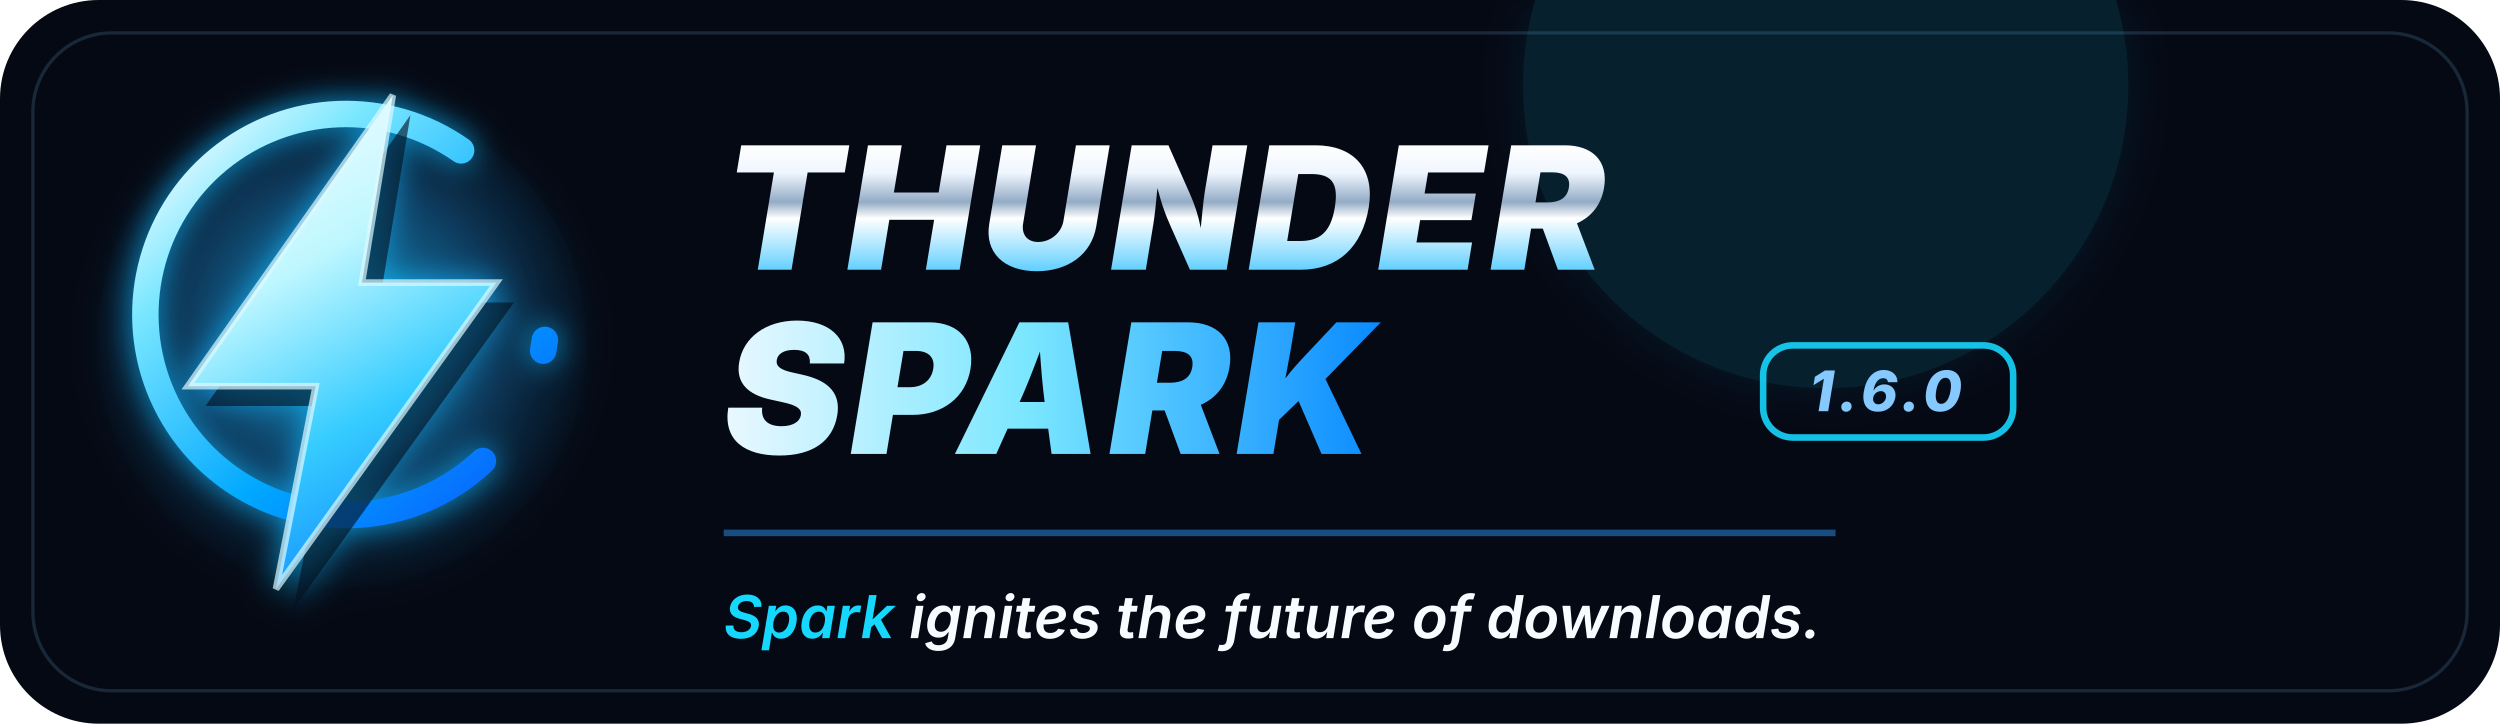
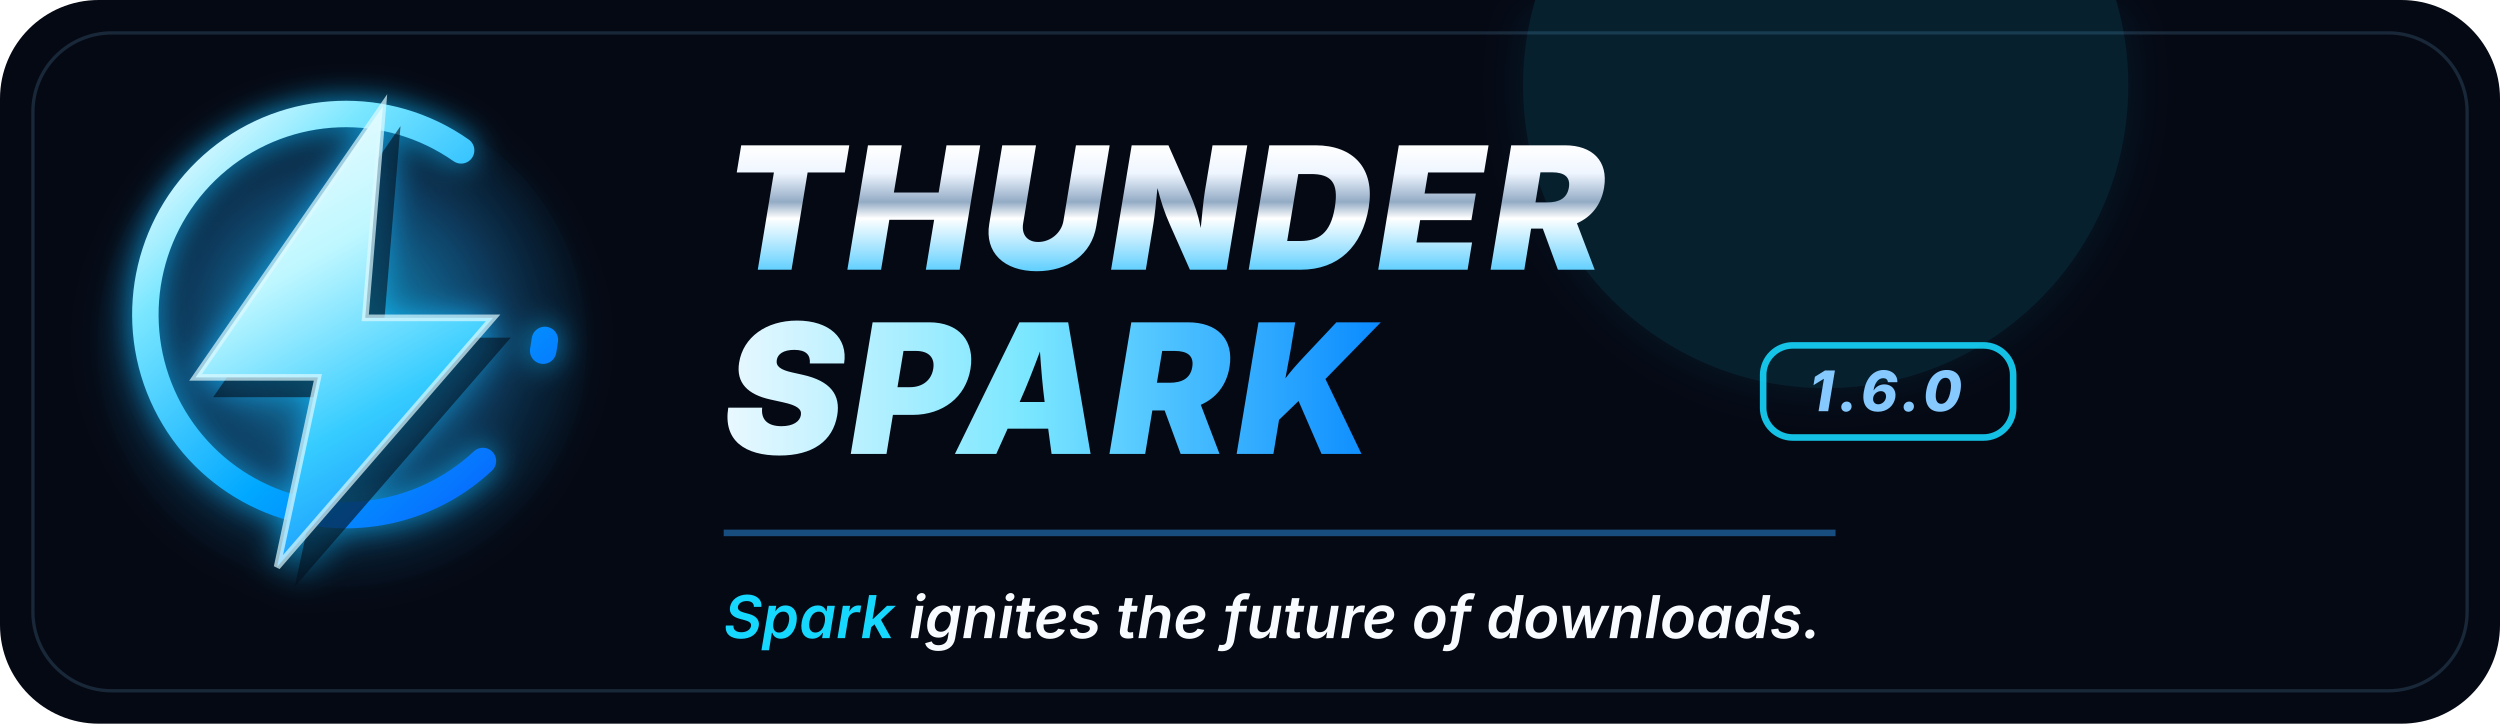
<svg xmlns="http://www.w3.org/2000/svg" width="760" height="220" viewBox="0 0 760 220" role="img" aria-labelledby="title desc">
  <defs>
    <filter id="main-glow" x="-80%" y="-80%" width="260%" height="260%" color-interpolation-filters="sRGB">
      <feGaussianBlur stdDeviation="7" result="blur" />
      <feColorMatrix in="blur" type="matrix" values="0 0 0 0 0.05 0 0 0 0 0.73 0 0 0 0 1 0 0 0 .85 0" result="cyan" />
      <feMerge>
        <feMergeNode in="cyan" />
        <feMergeNode in="SourceGraphic" />
      </feMerge>
    </filter>
    <linearGradient id="main-bolt" x1="62" y1="18" x2="184" y2="232" gradientUnits="userSpaceOnUse">
      <stop offset="0" stop-color="#FFFFFF" />
      <stop offset=".36" stop-color="#BFF7FF" />
      <stop offset=".66" stop-color="#36CCFF" />
      <stop offset="1" stop-color="#087BFF" />
    </linearGradient>
    <linearGradient id="main-ring" x1="40" y1="34" x2="216" y2="224" gradientUnits="userSpaceOnUse">
      <stop offset="0" stop-color="#FFFFFF" />
      <stop offset=".22" stop-color="#7BE7FF" />
      <stop offset=".58" stop-color="#00A8FF" />
      <stop offset="1" stop-color="#0B4DFF" />
    </linearGradient>
    <linearGradient id="main-metal" x1="0" y1="0" x2="0" y2="1">
      <stop offset="0" stop-color="#FFFFFF" />
      <stop offset=".22" stop-color="#EFF6FF" />
      <stop offset=".45" stop-color="#93ABC5" />
      <stop offset=".58" stop-color="#FFFFFF" />
      <stop offset="1" stop-color="#5FCFFF" />
    </linearGradient>
    <linearGradient id="main-spark" x1="0" y1="0" x2="1" y2="0">
      <stop offset="0" stop-color="#EAF8FF" />
      <stop offset=".46" stop-color="#7BE7FF" />
      <stop offset="1" stop-color="#0A8BFF" />
    </linearGradient>
    <radialGradient id="main-aura" cx="50%" cy="48%" r="58%">
      <stop offset="0" stop-color="#16D8FF" stop-opacity=".5" />
      <stop offset=".55" stop-color="#2D9CFF" stop-opacity=".18" />
      <stop offset="1" stop-color="#040813" stop-opacity="0" />
    </radialGradient>
    <style>@font-face{font-family:Orbitron;src:url('../../../src/assets/webfonts/orbitron/orbitron-latin-900-normal.woff2') format('woff2');font-weight:900;font-style:normal;font-display:swap}.word{font-family:Orbitron,Inter,'Segoe UI',sans-serif;font-weight:900;font-style:italic;letter-spacing:.035em}.tag{font-family:Orbitron,Inter,'Segoe UI',sans-serif;font-weight:800;font-style:italic;letter-spacing:.08em}</style>
  </defs>
  <rect width="760" height="220" rx="30" fill="#050914" />
  <rect x="10" y="10" width="740" height="200" rx="24" fill="none" stroke="#85C9FF" stroke-opacity=".16" />
  <circle cx="555" cy="26" r="92" fill="#16D8FF" opacity=".11" filter="url(#main-glow)" />
  <g transform="translate(18.24 18.24) scale(0.67)" filter="url(#main-glow)">
    <circle cx="128" cy="128" r="111" fill="url(#main-aura)" />
    <path d="M182 41a91 91 0 1 0 38 86" fill="none" stroke="url(#main-ring)" stroke-width="12" stroke-linecap="round" stroke-dasharray="410 58" />
-     <path d="M151 16 58 148h58l-18 92 100-139h-61z" fill="#03101F" opacity=".62" transform="translate(8 9)" />
-     <path d="M151 16 58 148h58l-18 92 100-139h-61z" fill="url(#main-bolt)" />
-     <path d="M151 16 58 148h58l-18 92 100-139h-61z" fill="none" stroke="#DDF9FF" stroke-width="3" opacity=".7" />
+     <path d="M146.5 21 61.5 144h55.5l-18.5 86 98-113h-58z" fill="#03101F" opacity=".62" transform="translate(8 9)" />
+     <path d="M146.5 21 61.5 144h55.5l-18.5 86 98-113h-58z" fill="url(#main-bolt)" />
+     <path d="M146.5 21 61.5 144h55.5l-18.5 86 98-113h-58z" fill="none" stroke="#DDF9FF" stroke-width="3" opacity=".7" />
  </g>
  <text class="word" x="220" y="82" fill="url(#main-metal)" font-size="52">THUNDER</text>
  <text class="word" x="220" y="138" fill="url(#main-spark)" font-size="55">SPARK</text>
  <rect x="536" y="105" width="76" height="28" rx="9" fill="none" stroke="#16D8FF" stroke-width="2" opacity=".88" />
  <text class="tag" x="550" y="125" fill="#85C9FF" font-size="17">1.6.0</text>
  <line x1="220" y1="162" x2="558" y2="162" stroke="#2D9CFF" stroke-width="2" opacity=".46" />
  <text x="220" y="194" fill="#F8FBFF" font-family="Orbitron,Inter,'Segoe UI',sans-serif" font-size="18" font-style="italic" font-weight="600">
    <tspan fill="#16D8FF">Spark</tspan> ignites the future of downloads.</text>
</svg>
